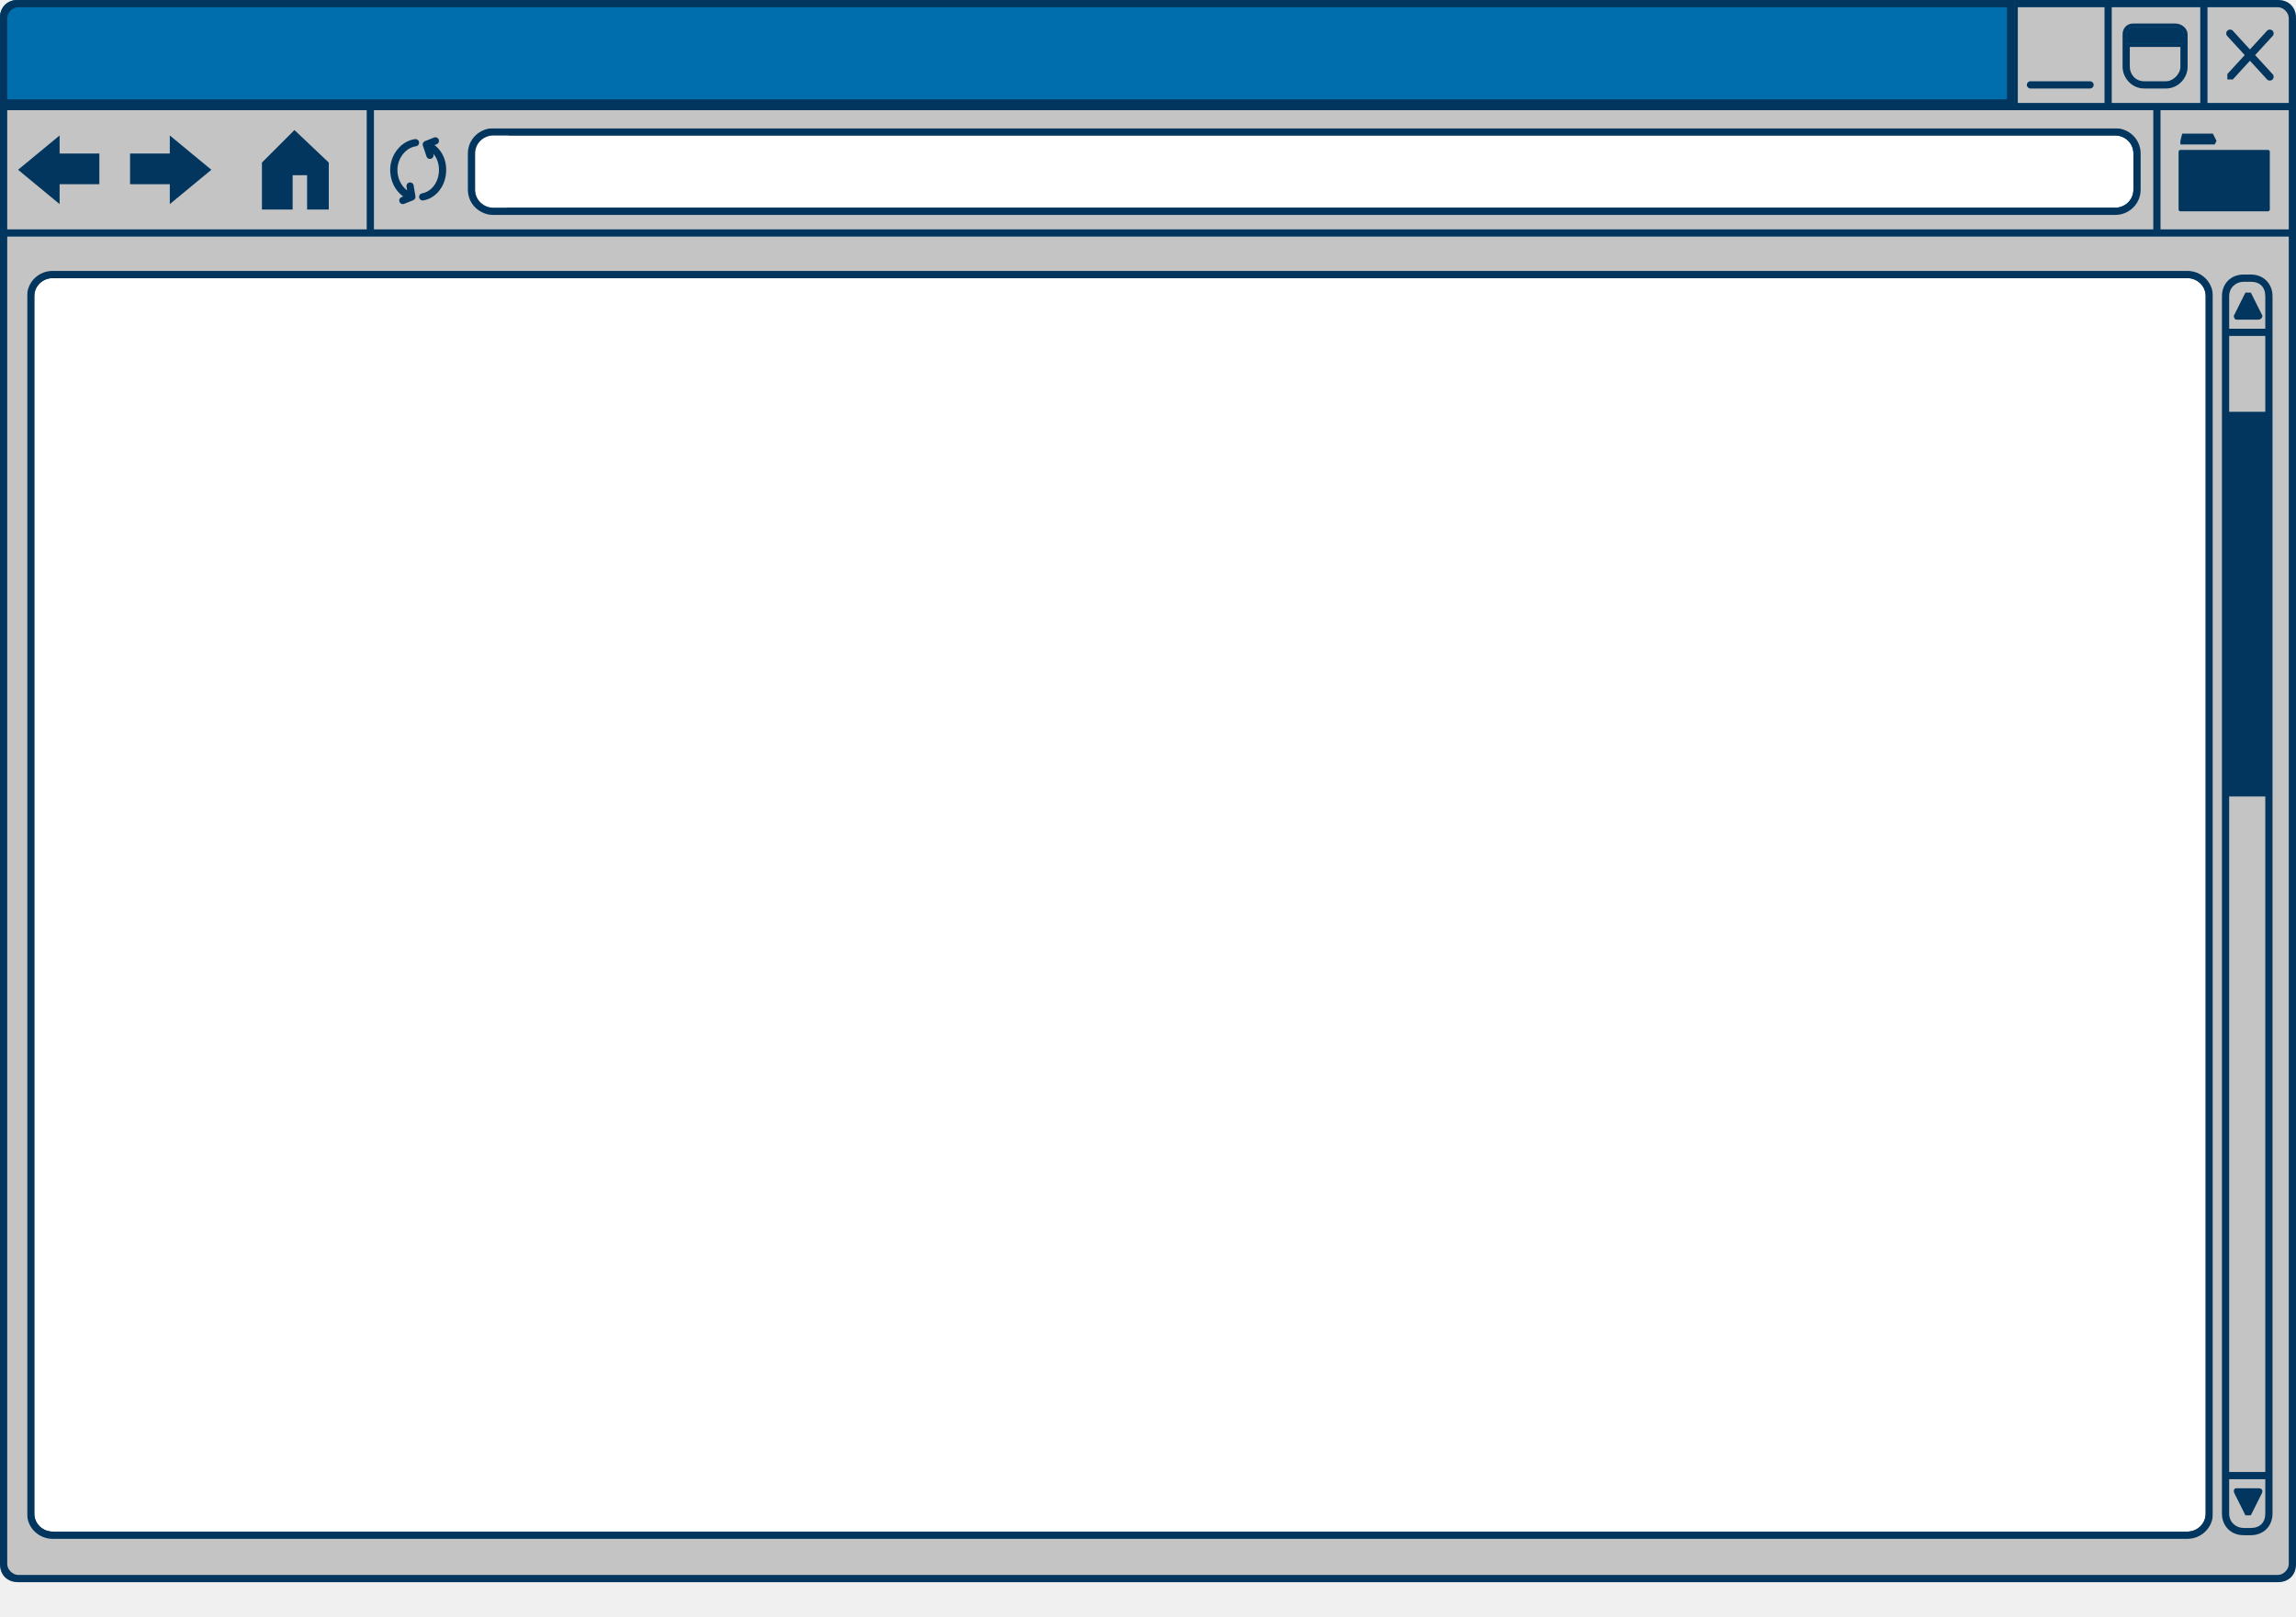
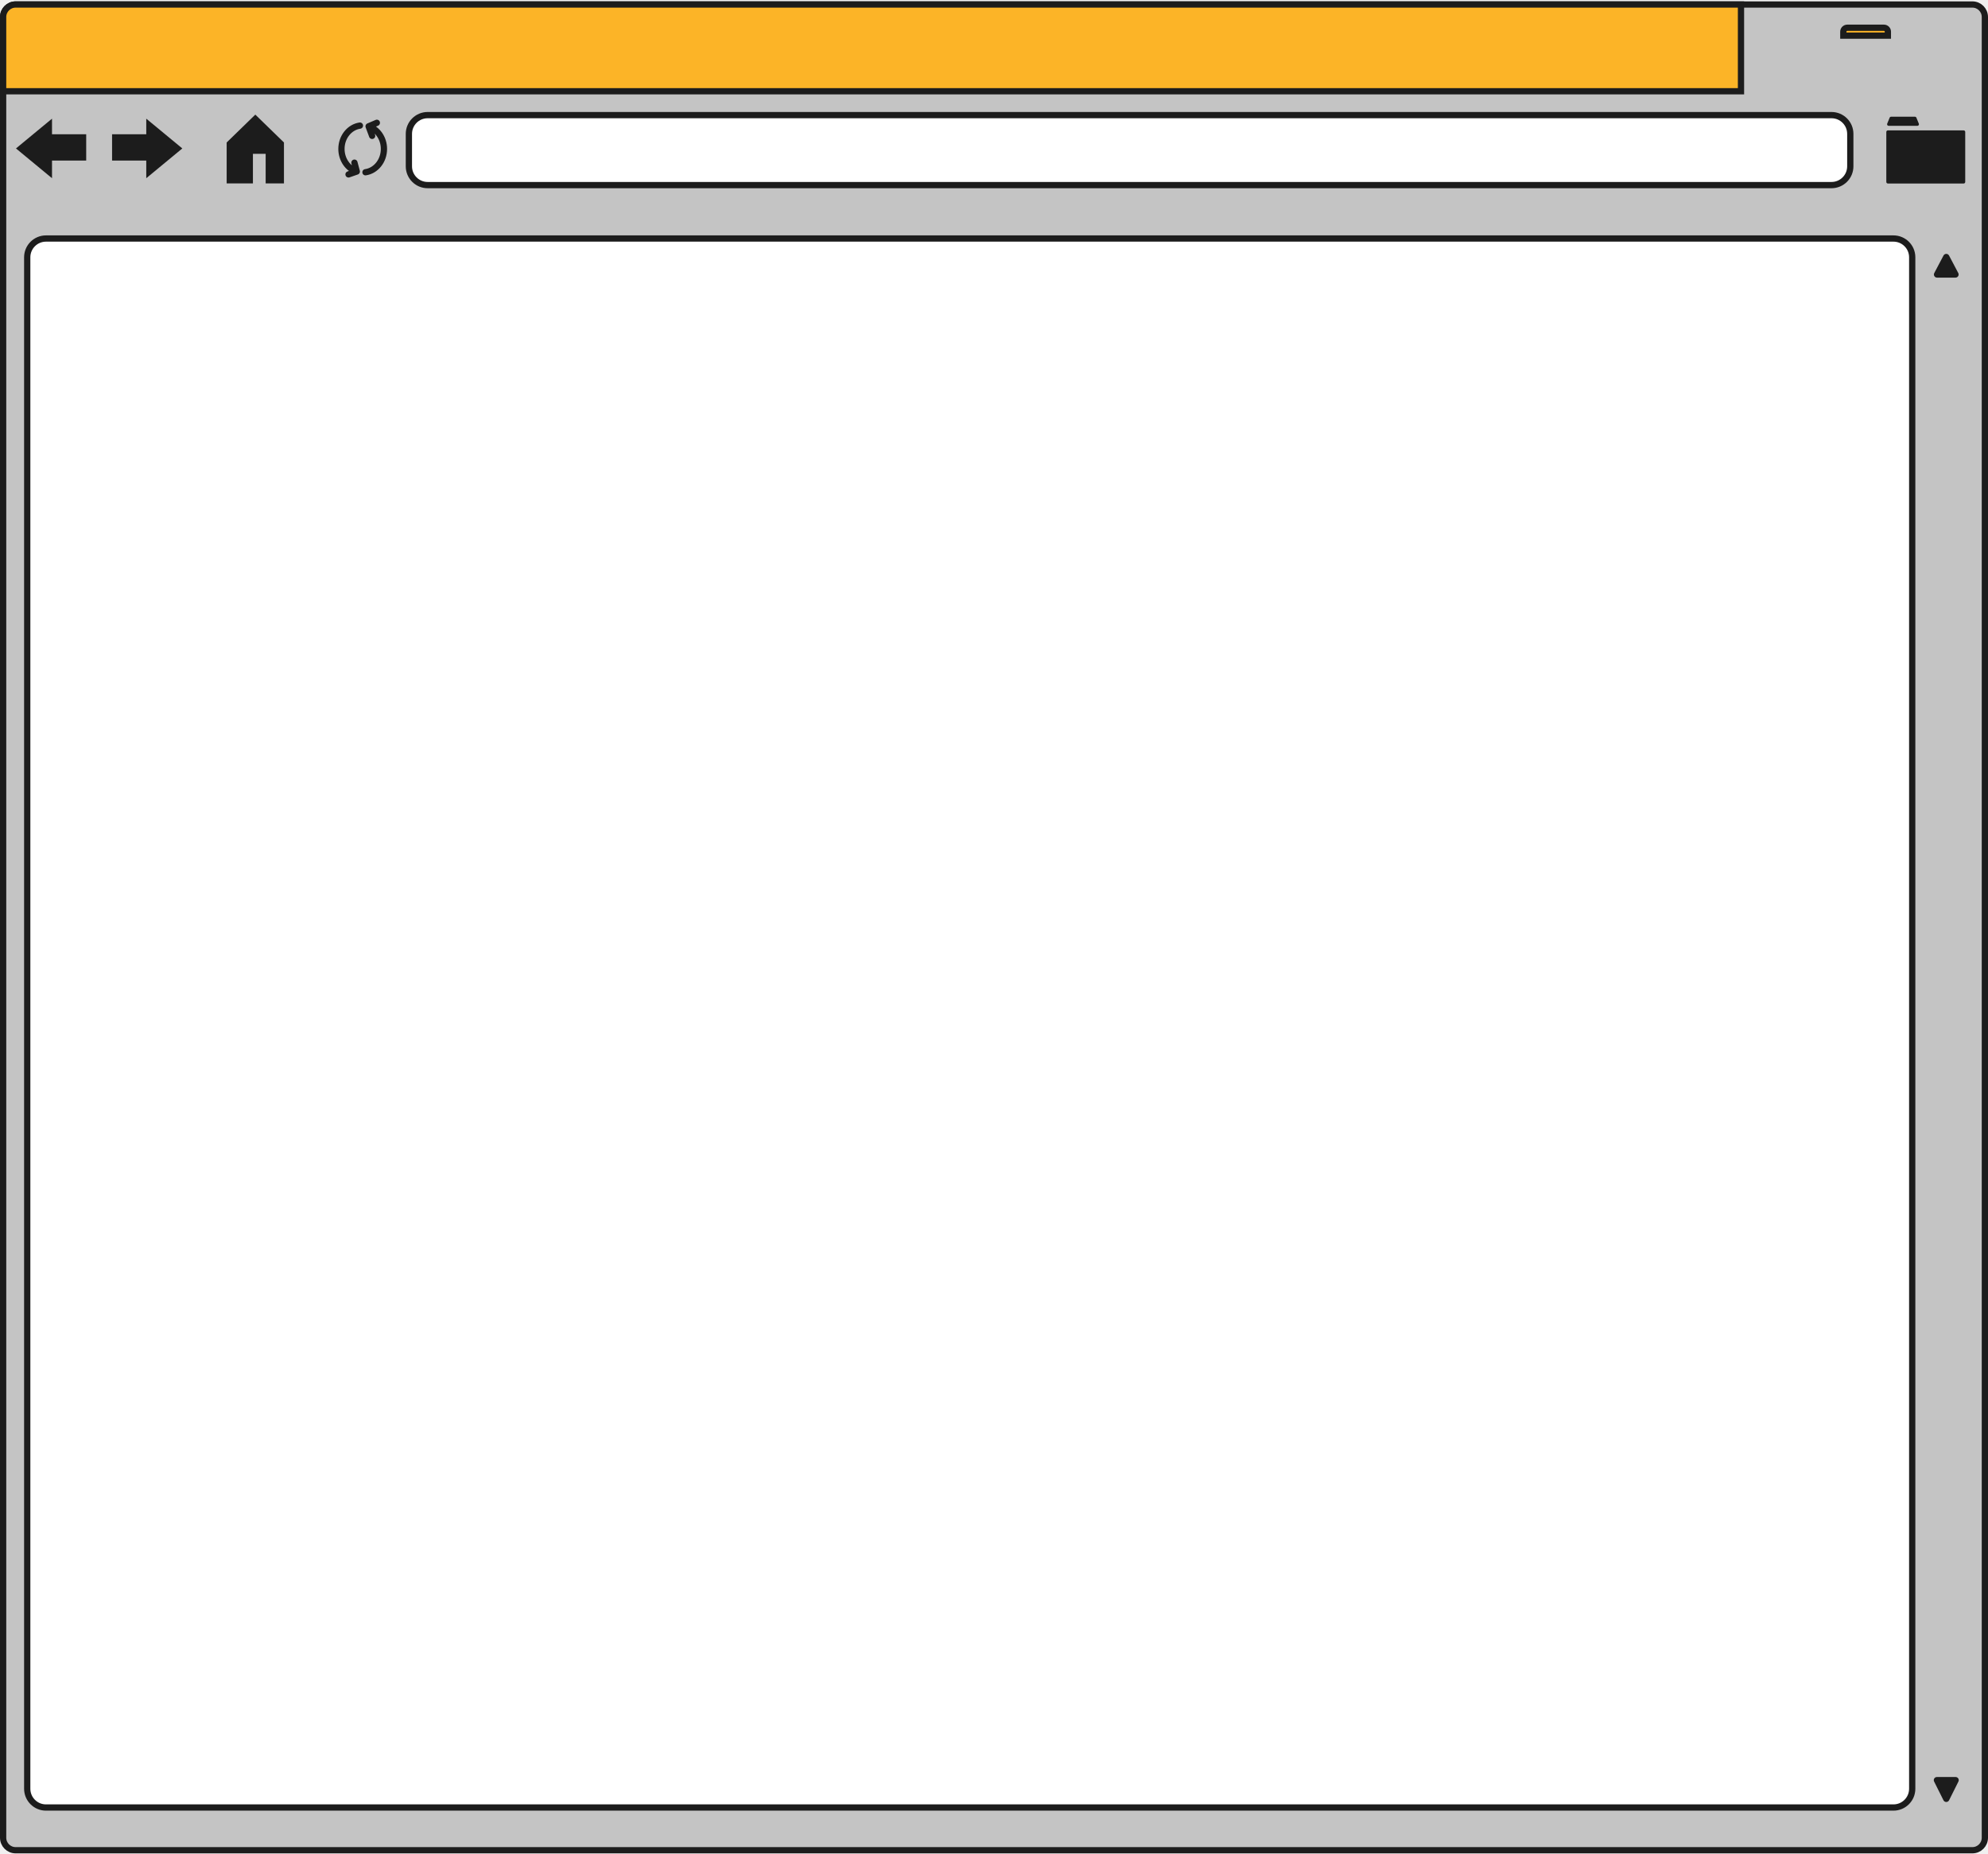
- <svg xmlns="http://www.w3.org/2000/svg" width="1271" height="895" fill="none">
-   <mask id="a" fill="#fff">
-     <path d="M0 10C0 4 4 0 10 0h1251c6 0 10 4 10 10v856c0 6-4 10-10 10H10c-6 0-10-4-10-10V10Z" />
-   </mask>
-   <path fill="#C4C4C4" d="M0 10C0 4 4 0 10 0h1251c6 0 10 4 10 10v856c0 6-4 10-10 10H10c-6 0-10-4-10-10V10Z" />
-   <path fill="#02365E" d="M0 57a2 2 0 0 0 0 4v-4Zm1271 4a2 2 0 0 0 0-4v4Zm-49-61a2 2 0 0 0-4 0h4Zm-53 0a2 2 0 1 0-4 0h4Zm-52 0a2 2 0 0 0-4 0h4ZM0 127a2 2 0 0 0 0 4v-4Zm1271 4a2 2 0 0 0 0-4v4Zm-147-86a2 2 0 1 0 0 4v-4Zm33 4a2 2 0 1 0 0-4v4Zm79-32a2 2 0 0 0-3 3l3-3Zm19 27a2 2 0 1 0 3-3l-3 3Zm3-24a2 2 0 0 0-3-3l3 3Zm-25 21v3h3l-3-3Zm-13 20h51v-4h-51v4Zm2-2V0h-4v59h4Zm-57-59v59h4V0h-4Zm-50 61h52v-4h-52v4Zm2-2V0h-4v59h4ZM276 85v21h4V85h-4Zm12 33h883v-4H288v4Zm895-12V85h-4v21h4Zm-12-33H288v4h883v-4Zm-4-12h27v-4h-27v4Zm27 0h26v-4h-26v4Zm0 70h77v-4h-77v4Zm-2-72v70h4V59h-4ZM0 61h205v-4H0v4Zm205 0h910v-4H205v4ZM0 131h205v-4H0v4Zm205 0h989v-4H205v4Zm-2-72v70h4V59h-4ZM29 156h1181v-4H29v4Zm1189 8v674h4V164h-4Zm-8 682H29v4h1181v-4ZM21 838V164h-4v674h4Zm1221 12h4v-4h-4v4Zm4-698h-4v4h4v-4Zm12 287V230h-4v209h4Zm-28-209v209h4V230h-4ZM1124 49h33v-4h-33v4Zm109-29 11 12 3-3-11-12-3 3Zm11 12 11 12 3-3-11-12-3 3Zm3 0 11-12-3-3-11 12 3 3Zm-60 17h12v-4h-12v4Zm17-36h-23v4h23v-4Zm-29 11v13h4V24h-4Zm36 13V24h-4v13h4Zm-34-11h32v-4h-32v4Zm34-2v-5h-4v5h4Zm-36-5v5h4v-5h-4Zm34-2h-32v4h32v-4Zm35 12-11 12 3 3 11-12-3-3Zm-14 135v20h4v-20h-4Zm0 20v46h4v-46h-4Zm28 46v-46h-4v46h4Zm0-46v-20h-4v20h4Zm-26 2h24v-4h-24v4Zm-2 253v378h4V439h-4Zm0 378v21h4v-21h-4Zm28 21v-21h-4v21h4Zm0-21V439h-4v378h4Zm-26 2h24v-4h-24v4Zm10-589v209h4V230h-4Zm10 209V230h-4v209h4Zm-16-209v209h4V230h-4Zm-4 211h3v-4h-3v4Zm3 0h3v-4h-3v4Zm3-213h-3v4h3v-4Zm-3 0h-3v4h3v-4Zm2 211V230h-4v209h4Zm7-211h-3v4h3v-4Zm-3 0h-3v4h3v-4Zm-3 213h3v-4h-3v4Zm3 0h3v-4h-3v4Zm-2-211v209h4V230h-4Zm5 211h3v-4h-3v4Zm3 0h3v-4h-3v4Zm3-213h-3v4h3v-4Zm-3 0h-3v4h3v-4Zm2 211V230h-4v209h4Zm7-211h-3v4h3v-4Zm-3 0h-3v4h3v-4Zm-3 213h3v-4h-3v4Zm3 0h3v-4h-3v4Zm-2-211v209h4V230h-4Zm-47-213c2 0 3 1 3 2h4c0-3-3-6-7-6v4Zm-5 32c7 0 12-6 12-12h-4c0 4-4 8-8 8v4Zm-12-4c-5 0-8-4-8-8h-4c0 6 5 12 12 12v-4Zm-6-32c-4 0-6 3-6 6h4l2-2v-4Zm65 143c5 0 8 3 8 8h4c0-7-5-12-12-12v4Zm0 694c7 0 12-5 12-12h-4c0 5-3 8-8 8v4Zm-4-4c-4 0-8-3-8-8h-4c0 7 5 12 12 12v-4Zm-59-761c0-7-6-12-12-12v4c4 0 8 4 8 8h4Zm-12 33c6 0 12-6 12-12h-4c0 4-4 8-8 8v4Zm-895-12c0 6 6 12 12 12v-4c-4 0-8-4-8-8h-4Zm4-21c0-4 4-8 8-8v-4c-6 0-12 5-12 12h4Zm962 67c-7 0-12 5-12 12h4c0-5 4-8 8-8v-4Zm-24 686c0 5-3 8-8 8v4c7 0 12-5 12-12h-4ZM29 846c-4 0-8-3-8-8h-4c0 7 6 12 12 12v-4Zm1181-690c5 0 8 3 8 8h4c0-7-5-12-12-12v4ZM29 152c-6 0-12 5-12 12h4c0-5 4-8 8-8v-4Zm1232 720H10v8h1251v-8ZM4 59V10h-8v49h8Zm1263-49v49h8V10h-8Zm-47-6h41v-8h-41v8Zm-53 0h53v-8h-53v8ZM10 4h1105v-8H10v8Zm1105 0h52v-8h-52v8ZM4 866V129h-8v737h8Zm0-737V59h-8v70h8Zm1263-70v70h8V59h-8Zm0 70v737h8V129h-8ZM10 872c-3 0-6-3-6-6h-8c0 8 6 14 14 14v-8ZM1275 10c0-8-6-14-14-14v8c3 0 6 3 6 6h8Zm-14 870c8 0 14-6 14-14h-8c0 3-3 6-6 6v8ZM4 10c0-3 3-6 6-6v-8C2-4-4 2-4 10h8Z" mask="url(#a)" />
-   <path fill="#02365E" d="M1243 162h3l6 12c1 1 0 3-2 3h-12c-1 0-2-2-1-3l6-12Zm0 677h3l6-12c1-2 0-3-2-3h-12c-1 0-2 1-1 3l6 12Z" />
-   <path stroke="#02365E" stroke-linecap="round" stroke-linejoin="round" stroke-width="4" d="M236 80c5 2 9 7 9 14 0 8-5 14-11 15m2-29 2 6m-2-6 5-2m-13 31c-6-2-10-8-10-15s5-14 12-15m-2 30-1-6m1 6-5 2" />
-   <mask id="b" fill="#fff">
-     <path d="M0 10v49h1115V0H10C4 0 0 4 0 10Zm1181 5h23c3 0 5 2 5 4v5h-32v-5c0-2 2-4 4-4Z" />
-   </mask>
-   <path fill="#006EAD" d="M0 10v49h1115V0H10C4 0 0 4 0 10Zm1181 5h23c3 0 5 2 5 4v5h-32v-5c0-2 2-4 4-4Z" />
-   <path fill="#02365E" d="M1269 10v49h4V10h-4Zm-49-8h41v-4h-41v4Zm-53 0h53v-4h-53v4Zm-52 59h52v-4h-52v4Zm0-59h52v-4h-52v4ZM2 895V129h-4v766h4Zm0-766V59h-4v70h4Zm1267-70v70h4V59h-4Zm-102 2h27v-4h-27v4Zm27 0h26v-4h-26v4Zm-70-12h33v-4h-33v4Zm107-33 13 16 3-3-13-15-3 2Zm13 16 14 16 3-3-14-16-3 3Zm3 0 14-16-3-2-14 15 3 3Zm-3-3-13 16 3 3 13-16-3-3Zm-69-5v23h4V24h-4Zm36 23V24h-4v23h4Zm-2-30h-32v4h32v-4Zm64-7c0-7-5-12-12-12v4c4 0 8 4 8 8h4ZM0 59h-4v4h4v-4Zm1115 0v4h4v-4h-4Zm0-59h4v-4h-4v4Zm62 24h-4v4h4v-4Zm32 0v4h4v-4h-4ZM4 59V10h-8v49h8Zm6-55h1105v-8H10v8Zm1109 55V0h-8v59h8ZM0 63h205v-8H0v8Zm205 0h910v-8H205v8Zm999-52h-23v8h23v-8Zm-27 17h32v-8h-32v8Zm36-4v-5h-8v5h8Zm-40-5v5h8v-5h-8Zm8-8c-5 0-8 4-8 8h8v-8Zm23 8h9c0-4-4-8-9-8v8ZM4 10c0-3 3-6 6-6v-8C2-4-4 2-4 10h8Z" mask="url(#b)" />
-   <mask id="c" width="1210" height="782" x="15" y="71" fill="#000" maskUnits="userSpaceOnUse">
-     <path fill="#fff" d="M15 71h1210v782H15z" />
-     <path d="M263 105V85c0-6 5-10 10-10h898c5 0 10 4 10 10v20c0 6-5 10-10 10H273c-5 0-10-4-10-10Zm948 49H29c-5 0-10 4-10 10v674c0 6 5 10 10 10h1182c5 0 10-4 10-10V164c0-6-5-10-10-10Z" />
-   </mask>
-   <path fill="#fff" d="M263 105V85c0-6 5-10 10-10h898c5 0 10 4 10 10v20c0 6-5 10-10 10H273c-5 0-10-4-10-10Zm948 49H29c-5 0-10 4-10 10v674c0 6 5 10 10 10h1182c5 0 10-4 10-10V164c0-6-5-10-10-10Z" />
-   <path stroke="#02365E" stroke-width="8" d="M263 105V85c0-6 5-10 10-10h898c5 0 10 4 10 10v20c0 6-5 10-10 10H273c-5 0-10-4-10-10Zm948 49H29c-5 0-10 4-10 10v674c0 6 5 10 10 10h1182c5 0 10-4 10-10V164c0-6-5-10-10-10Z" mask="url(#c)" />
-   <path fill="#02365E" fill-rule="evenodd" d="m94 113 23-19-23-19v10H72v17h22v11Zm-61 0L10 94l23-19v10h22v17H33v11Zm130-41 19 18v26h-12V97h-8v19h-17V90l18-18Z" clip-rule="evenodd" />
-   <rect width="50.5" height="34" x="1206" y="83" fill="#02365E" rx="1" />
-   <path fill="#02365E" d="M1208 74h17l2 4-1 2h-19v-2l1-4Z" />
+ <svg xmlns="http://www.w3.org/2000/svg" width="1271" height="1185" viewBox="0 0 1271 1185" fill="none">
+   <path d="M2 10.873C2 6.455 5.582 2.873 10 2.873H1115.08H1167.05H1220.21H1261C1265.42 2.873 1269 6.455 1269 10.873V60.358V130.189V1174.68C1269 1179.09 1265.42 1182.68 1261 1182.68H10C5.582 1182.68 2 1179.09 2 1174.68V130.189V60.358V10.873Z" fill="#C4C4C4" stroke="#1C1C1C" stroke-width="4" stroke-linecap="round" stroke-linejoin="round" />
+   <path d="M1242.55 163.342C1243.3 161.92 1245.34 161.92 1246.09 163.342L1251.99 174.521C1252.69 175.853 1251.72 177.455 1250.22 177.455H1238.42C1236.91 177.455 1235.95 175.853 1236.65 174.521L1242.55 163.342Z" fill="#1C1C1C" />
+   <path d="M1242.53 1150.73C1243.27 1152.2 1245.37 1152.2 1246.11 1150.73L1252.09 1138.77C1252.75 1137.44 1251.79 1135.87 1250.3 1135.87H1238.34C1236.85 1135.87 1235.88 1137.44 1236.55 1138.77L1242.53 1150.73Z" fill="#1C1C1C" />
+   <path d="M235.658 80.749C241.324 82.559 245.468 88.341 245.468 95.194C245.468 102.832 240.321 109.139 233.656 110.1M235.658 80.749L237.922 86.843M235.658 80.749L240.94 78.492M228.112 109.639C222.445 107.83 218.302 102.047 218.302 95.194C218.302 87.556 223.448 81.249 230.113 80.288M228.112 109.639L226.602 103.963M228.112 109.639L222.829 111.479" stroke="#1C1C1C" stroke-width="4" stroke-linecap="round" stroke-linejoin="round" />
+   <path d="M204.943 58.337H2V10.873C2 6.455 5.582 2.873 10 2.873H1113.08V58.337H204.943ZM1181.03 17.739H1204.46C1205.86 17.739 1206.99 18.869 1206.99 20.264V22.788H1178.5V20.264C1178.5 18.869 1179.63 17.739 1181.03 17.739Z" fill="#FCB427" stroke="#1C1C1C" stroke-width="4" />
+   <path d="M261.414 85.581V106.313C261.414 112.941 266.787 118.313 273.414 118.313H1170.96C1177.59 118.313 1182.96 112.941 1182.96 106.313V85.581C1182.96 78.953 1177.59 73.581 1170.96 73.581H273.414C266.787 73.581 261.414 78.953 261.414 85.581ZM1210.55 152.46H29.404C22.777 152.46 17.404 157.832 17.404 164.46L17.404 1143.37C17.404 1150 22.777 1155.37 29.404 1155.37H619.976H1210.55C1217.18 1155.37 1222.55 1150 1222.55 1143.37L1222.55 164.46C1222.55 157.832 1217.18 152.46 1210.55 152.46Z" fill="white" stroke="#1C1C1C" stroke-width="4" />
+   <path fill-rule="evenodd" clip-rule="evenodd" d="M93.513 113.913L116.555 94.882L93.513 75.85V85.833H71.653V102.638H93.513V113.913Z" fill="#1C1C1C" />
+   <path fill-rule="evenodd" clip-rule="evenodd" d="M33.251 113.913L10.209 94.882L33.251 75.85V85.833H55.111V102.638H33.251V113.913Z" fill="#1C1C1C" />
+   <path fill-rule="evenodd" clip-rule="evenodd" d="M163.229 73.264L181.544 91.074H181.544V91.075L181.545 91.075H181.544V117.234H169.843V98.311H161.703V117.234H144.914V91.074H144.915L163.229 73.264Z" fill="#1C1C1C" />
+   <rect x="1205.99" y="83.343" width="50.452" height="33.958" rx="1" fill="#1C1C1C" />
+   <path d="M1208.11 75.233C1208.27 74.856 1208.63 74.61 1209.04 74.61H1224.29C1224.7 74.61 1225.07 74.856 1225.22 75.233L1226.78 79.054C1227.05 79.712 1226.56 80.432 1225.85 80.432H1207.48C1206.77 80.432 1206.29 79.712 1206.55 79.054L1208.11 75.233Z" fill="#1C1C1C" />
</svg>
